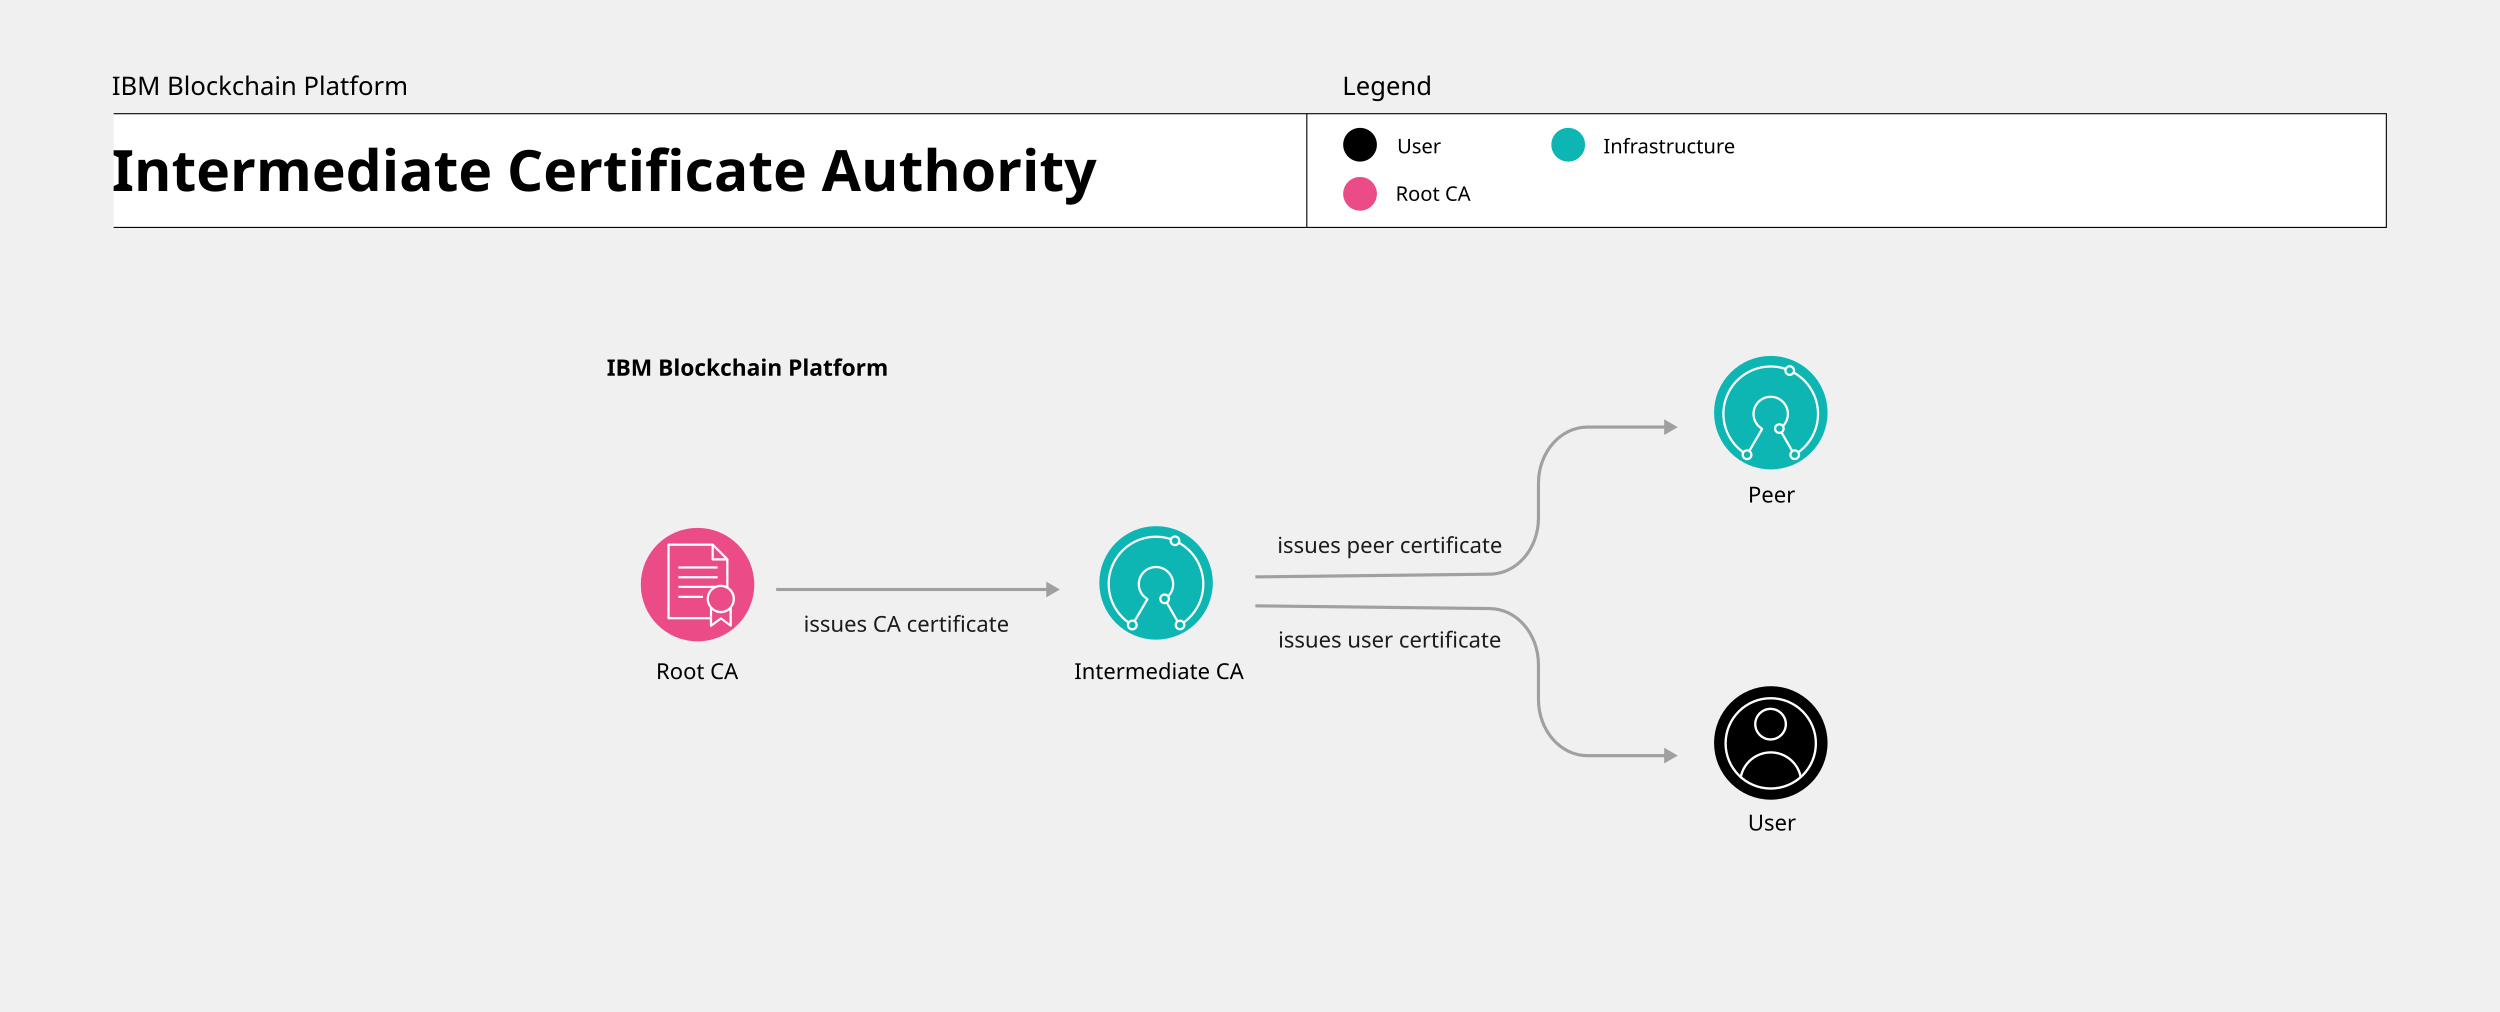
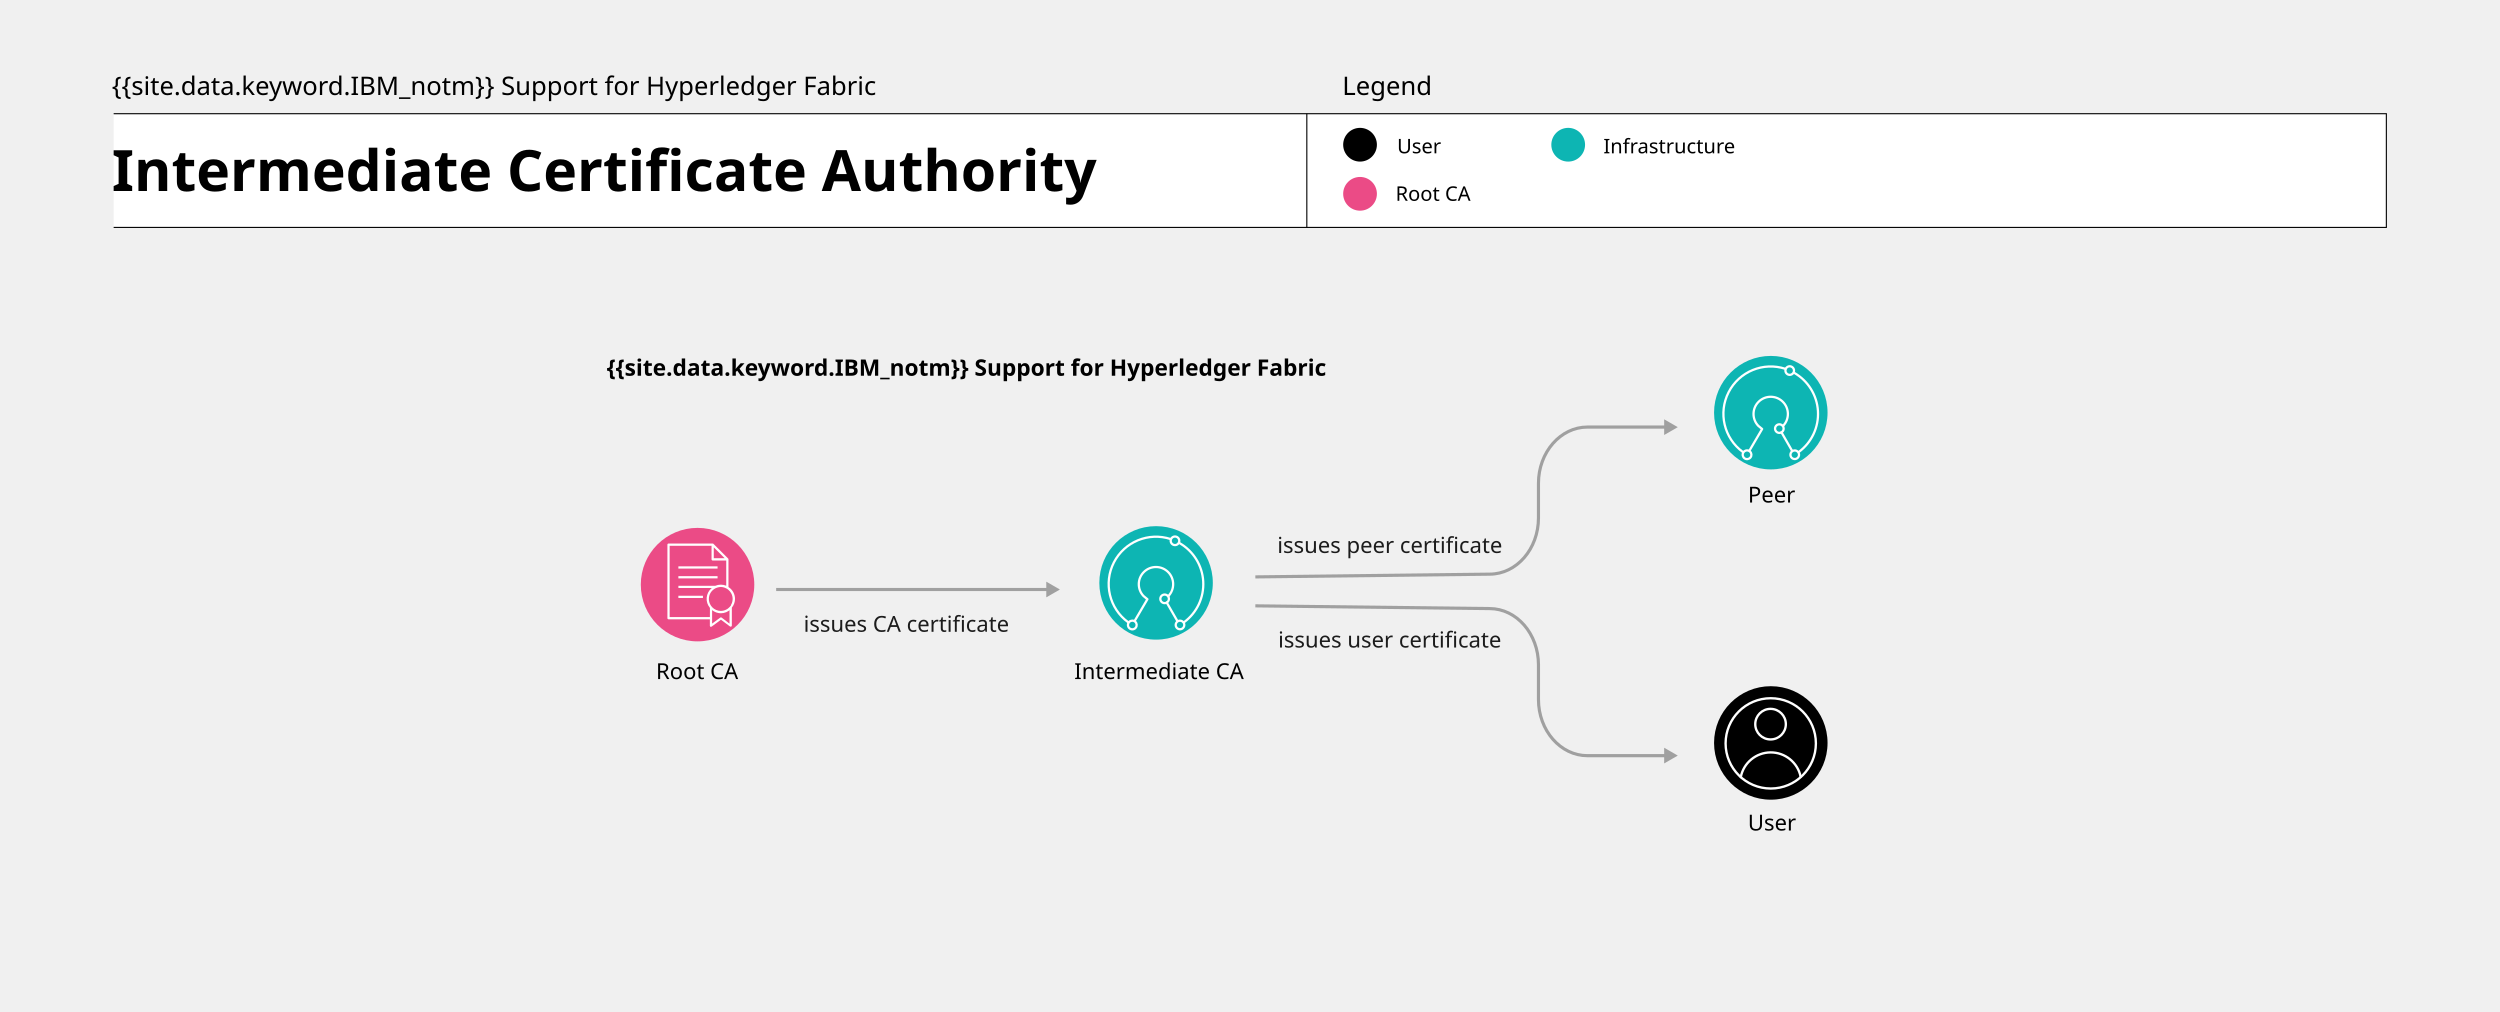
<svg xmlns="http://www.w3.org/2000/svg" id="Layer_1" data-name="Layer 1" viewBox="0 0 793.03 320.77">
  <defs>
    <style>
      .cls-17{fill:#fff}.cls-11,.cls-13{stroke-miterlimit:10}.cls-2{font-size:8.13px}.cls-10,.cls-14,.cls-2,.cls-4{font-family:IBMPlexSans, IBM Plex Sans}.cls-4{font-size:6.39px}.cls-5{fill:#eb4b86}.cls-6{fill:#0db5b3}.cls-11,.cls-12,.cls-13,.cls-15{fill:none}.cls-10,.cls-14{font-size:7px}.cls-11,.cls-12,.cls-13{stroke:#fff}.cls-11,.cls-12{stroke-linecap:round}.cls-11{stroke-width:0.75px}.cls-12,.cls-15{stroke-linejoin:round}.cls-12,.cls-13{stroke-width:0.72px}.cls-14{fill:#1c1c1c}.cls-15{stroke:#a0a0a0}.cls-16{fill:#a0a0a0}
    </style>
  </defs>
  <polyline points="36.05 72.14 756.98 72.14 756.98 36.07 36.05 36.07" style="stroke-miterlimit:10;stroke:#000;stroke-width:0.35px;fill:#fff" />
  <text class="cls-2" transform="translate(35.47 30.13)">
-     IBM Blockchain Platform
+     {{site.data.keyword.IBM_notm}} Support for Hyperledger Fabric
  </text>
  <text class="cls-2" transform="translate(425.8 30.13)">
    Legend
  </text>
  <text transform="translate(35.47 60.59)" style="font-size:18.1px;font-family:IBMPlexSans-Bold, IBM Plex Sans;font-weight:700">
    Intermediate Certificate Authority
  </text>
  <text class="cls-4" transform="translate(443.17 48.63)">
    User
  </text>
  <circle cx="431.42" cy="45.91" r="5.35" />
  <circle class="cls-5" cx="431.42" cy="61.48" r="5.35" />
  <text class="cls-4" transform="translate(442.69 63.7)">
    Root CA
  </text>
  <text class="cls-4" transform="translate(508.62 48.63)">
    Infrastructure
  </text>
  <circle class="cls-6" cx="497.45" cy="45.91" r="5.35" />
  <line x1="414.54" y1="72.14" x2="414.54" y2="36.07" style="fill:none;stroke-miterlimit:10;stroke:#000;stroke-width:0.35px" />
  <rect x="181.13" y="102.5" width="430.76" height="175" style="fill:#f0f0f0" />
  <text transform="translate(192.46 119.18)" style="font-size:7.2px;font-family:IBMPlexSans-SemiBold, IBM Plex Sans;font-weight:600">
-     IBM Blockchain Platform
+     {{site.data.keyword.IBM_notm}} Support for Hyperledger Fabric
  </text>
  <text class="cls-10" transform="translate(554.44 263.45)">
    User
  </text>
  <circle cx="561.72" cy="235.67" r="18" />
  <path class="cls-11" d="M566.49,229.71a4.85,4.85,0,1,1-4.85-4.85,4.85,4.85,0,0,1,4.85,4.85" />
  <path class="cls-11" d="M552.19,246.52a9.69,9.69,0,0,1,19-.13" />
  <circle class="cls-11" cx="561.7" cy="235.81" r="14.32" />
  <g>
    <circle class="cls-6" cx="561.72" cy="130.9" r="18" />
    <line class="cls-12" x1="565.1" y1="137.14" x2="568.41" y2="142.89" />
    <path class="cls-12" d="M565.63,135.08a5.45,5.45,0,1,0-7.88,0l1.22,1-4,6.82" />
    <path class="cls-12" d="M566.36,117a15,15,0,0,0-13.53,26.36" />
    <path class="cls-12" d="M570.56,143.4a15,15,0,0,0-1.47-25.16" />
    <circle class="cls-13" cx="564.43" cy="135.96" r="1.36" />
    <circle class="cls-13" cx="569.31" cy="144.25" r="1.36" />
    <circle class="cls-13" cx="567.72" cy="117.55" r="1.36" />
    <path class="cls-13" d="M553,143.55a1.64,1.64,0,0,1,.2-.26,1.38,1.38,0,1,1-.2.26" />
  </g>
  <g>
    <circle class="cls-6" cx="366.72" cy="184.9" r="18" />
    <line class="cls-12" x1="370.1" y1="191.14" x2="373.41" y2="196.89" />
    <path class="cls-12" d="M370.63,189.08a5.45,5.45,0,1,0-7.88,0l1.22,1-4,6.82" />
    <path class="cls-12" d="M371.36,171a15,15,0,0,0-13.53,26.36" />
    <path class="cls-12" d="M375.56,197.4a15,15,0,0,0-1.47-25.16" />
    <circle class="cls-13" cx="369.43" cy="189.96" r="1.36" />
    <circle class="cls-13" cx="374.31" cy="198.25" r="1.36" />
    <circle class="cls-13" cx="372.72" cy="171.55" r="1.36" />
    <path class="cls-13" d="M358,197.55a1.64,1.64,0,0,1,.2-.26,1.38,1.38,0,1,1-.2.26" />
  </g>
  <circle class="cls-5" cx="221.27" cy="185.45" r="18" />
  <text class="cls-10" transform="translate(554.47 159.41)">
    Peer
  </text>
  <text class="cls-14" transform="translate(405.44 205.41)">
    issues user certificate
  </text>
  <text class="cls-14" transform="translate(405.18 175.41)">
    issues peer certificate
  </text>
  <text class="cls-14" transform="translate(254.92 200.41)">
    issues CA certificate
  </text>
  <text class="cls-10" transform="translate(340.76 215.41)">
    Intermediate CA
  </text>
  <text class="cls-10" transform="translate(208.09 215.41)">
    Root CA
  </text>
  <g>
    <path class="cls-15" d="M398.21,183l74.3-.87c8.57,0,15.51-8,15.51-17.83v-11c0-9.85,7-17.83,15.52-17.83h25.08" />
    <polygon class="cls-16" points="527.89 137.99 532.21 135.5 527.89 133.01 527.89 137.99" />
  </g>
  <g>
    <path class="cls-15" d="M398.21,192.18l74.3.87c8.57,0,15.51,8,15.51,17.83v11c0,9.85,7,17.83,15.52,17.83h25.08" />
    <polygon class="cls-16" points="527.89 242.17 532.21 239.68 527.89 237.19 527.89 242.17" />
  </g>
  <g>
    <line class="cls-15" x1="332.62" y1="187" x2="246.21" y2="187" />
    <polygon class="cls-16" points="331.89 184.51 336.21 187 331.89 189.49 331.89 184.51" />
  </g>
  <g>
    <polygon class="cls-17" points="215.19 189.69 222.98 189.69 222.98 189.34 222.98 188.98 215.19 188.98 215.19 189.69" />
    <polygon class="cls-17" points="227.62 183.12 227.62 182.76 215.19 182.76 215.19 183.47 227.62 183.47 227.62 183.12" />
    <polygon class="cls-17" points="227.62 180 227.62 179.65 215.19 179.65 215.19 180.36 227.62 180.36 227.62 180" />
    <path class="cls-17" d="M233.16,190a4.5,4.5,0,0,0-2.08-3.79v-8.78a.32.32,0,0,0-.1-.25l-4.67-4.67a.32.32,0,0,0-.25-.1h-14a.35.35,0,0,0-.35.35v23.34a.35.35,0,0,0,.35.35h13.12v2.07a.35.35,0,0,0,.2.31.29.29,0,0,0,.16,0,.33.33,0,0,0,.21-.07l2.95-2.17,2.89,2.16a.35.35,0,0,0,.37,0,.35.35,0,0,0,.19-.32v-5.68A4.47,4.47,0,0,0,233.16,190Zm-6.74-16.38,3.45,3.45h-3.45Zm-1.23,22.12H212.42V173.14h13.29v4.31a.35.35,0,0,0,.35.35h4.31v8a4.42,4.42,0,0,0-1.71-.34,4.51,4.51,0,0,0-1.77.36H215.2v.71h10.58a4.43,4.43,0,0,0-.58,6.3Zm4.44.71-.47-.35-.26-.2a.36.36,0,0,0-.42,0l-.26.2-.49.35-1.84,1.36v-4.27a4.48,4.48,0,0,0,2.75,1,4.42,4.42,0,0,0,1.71-.34,2.47,2.47,0,0,0,.36-.19,3.9,3.9,0,0,0,.35-.19,3.18,3.18,0,0,0,.35-.26v4.27Zm2.29-4.54c0,.08-.08.16-.13.23a4.82,4.82,0,0,1-.36.43,2.66,2.66,0,0,1-.35.32,2.39,2.39,0,0,1-.35.28c-.11.07-.24.13-.36.19a3.64,3.64,0,0,1-1.71.43,3.79,3.79,0,0,1-2.75-1.18,5,5,0,0,1-.35-.43l-.17-.28a3.74,3.74,0,0,1-.53-1.9,3.8,3.8,0,0,1,2.2-3.44,5.31,5.31,0,0,1,.56-.2,3.9,3.9,0,0,1,1-.16,3.64,3.64,0,0,1,1.71.43c.12.06.25.12.36.19a2.39,2.39,0,0,1,.35.28,3.74,3.74,0,0,1,.84,4.81Z" />
  </g>
</svg>
